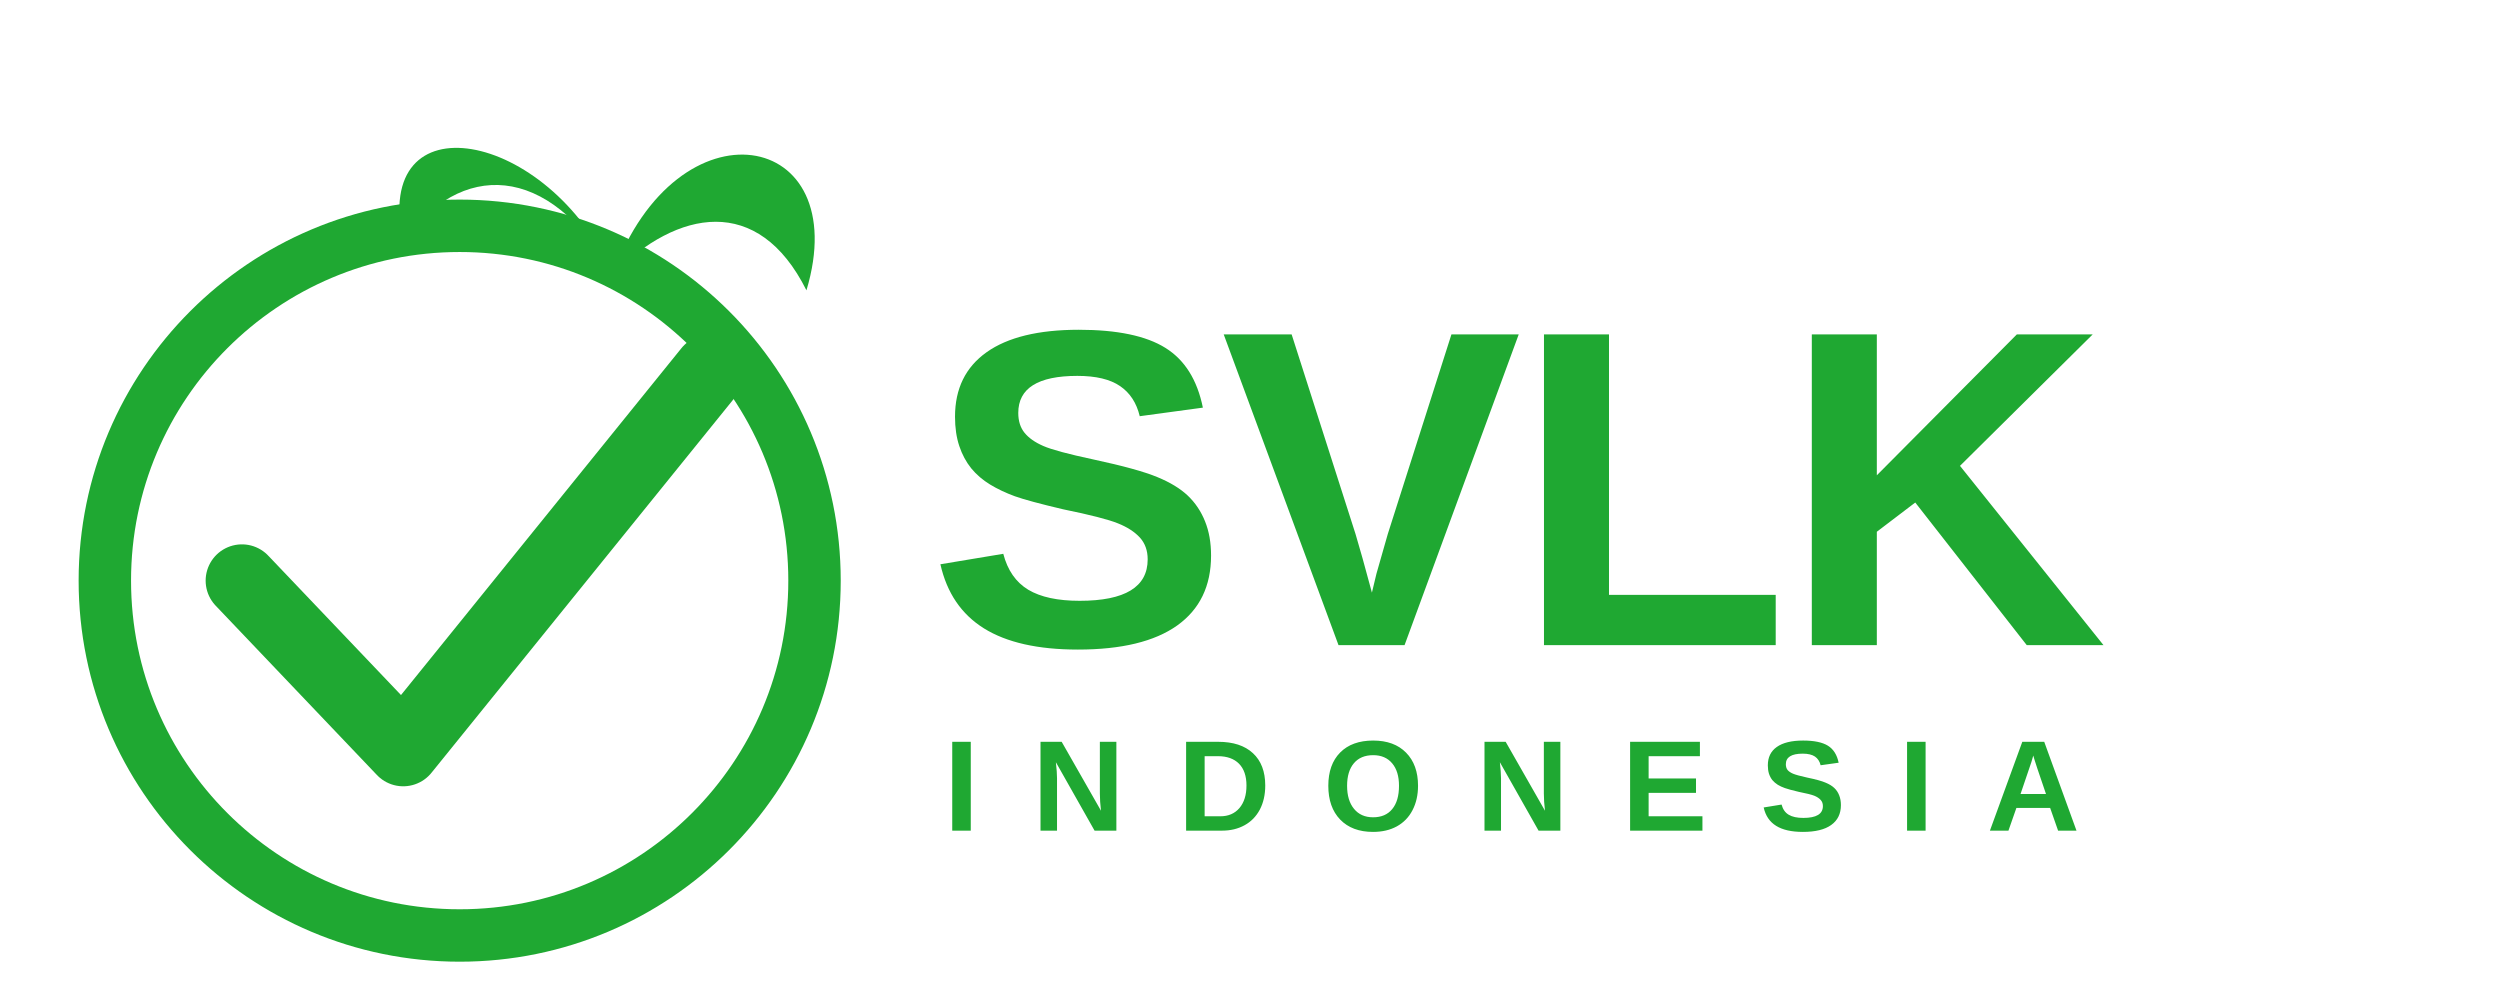
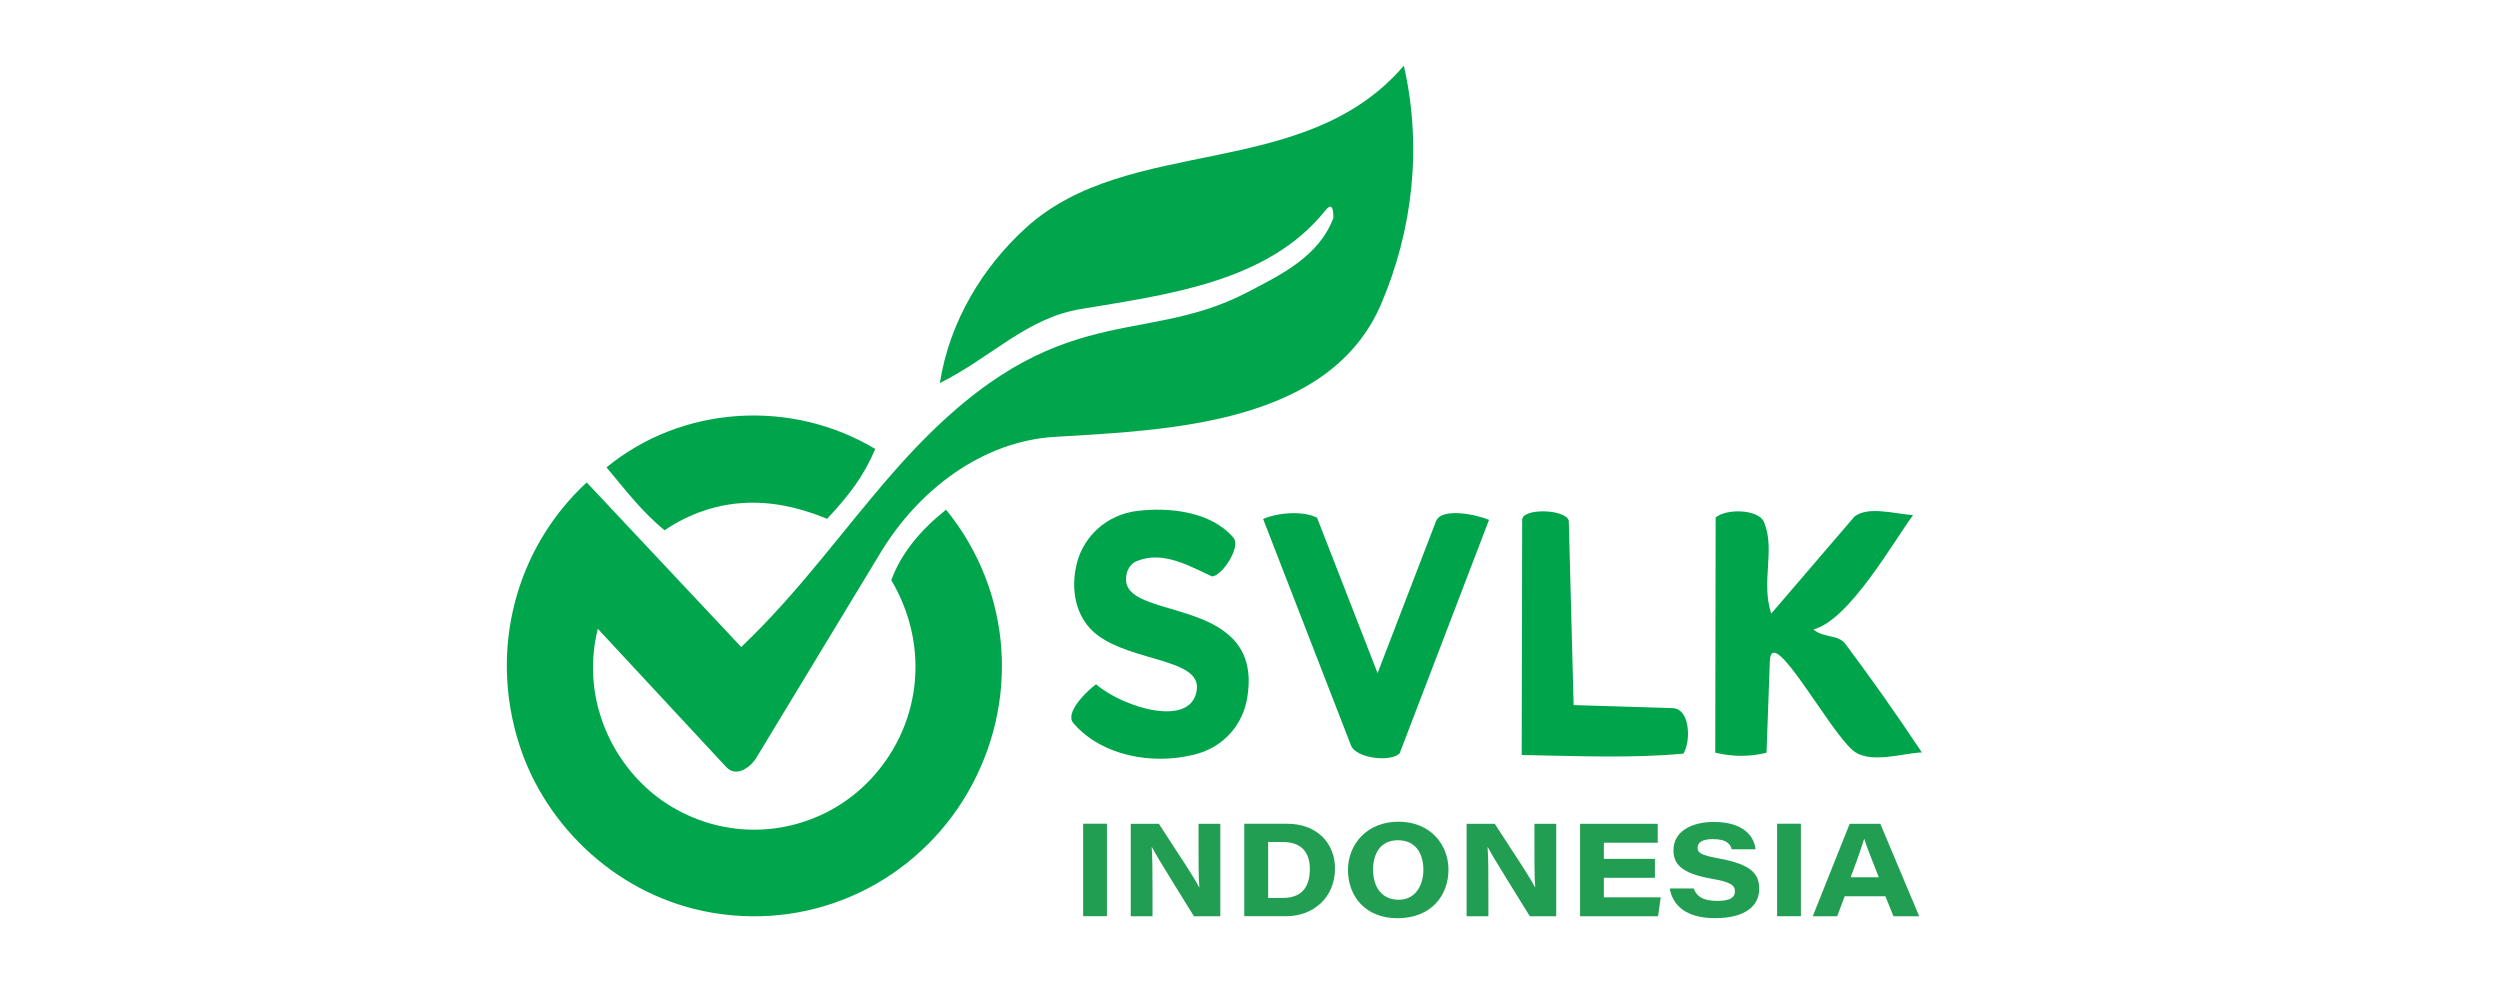
- <svg xmlns="http://www.w3.org/2000/svg" viewBox="0 0 310 122" fill="none">
-   <circle cx="57" cy="72" r="44" stroke="#1fa832" stroke-width="6.5" fill="transparent" />
-   <polyline points="30,72 50,93 88,46" stroke="#1fa832" stroke-width="9" stroke-linecap="round" stroke-linejoin="round" />
-   <path d="M76,34 C68,16 46,12 50,30 C57,20 68,20 76,34Z" fill="#1fa832" />
-   <path d="M76,34 C84,12 106,16 100,36 C94,24 84,26 76,34Z" fill="#1fa832" />
-   <text x="115" y="80" font-family="'Arial Black',Impact,Arial,sans-serif" font-weight="900" font-size="56" fill="#1fa832" letter-spacing="-1">SVLK</text>
-   <text x="117" y="103" font-family="Arial,Helvetica,sans-serif" font-weight="700" font-size="16" fill="#1fa832" letter-spacing="6.5">INDONESIA</text>
+ <svg xmlns="http://www.w3.org/2000/svg" id="Layer_1" version="1.1" viewBox="0 0 310 122">
+   <defs>
+     <style>
+       .st0 {
+         fill: #00a54b;
+       }
+ 
+       .st1 {
+         fill: #229e53;
+       }
+ 
+       .st2 {
+         fill: #00a54c;
+       }
+     </style>
+   </defs>
+   <path class="st0" d="M224.87,78.05c1.18,1.08,3.04.57,3.96,1.8,3.26,4.37,6.17,8.47,9.48,13.45-2.37.08-6.52,1.52-8.59-.28-3.11-2.71-10.08-15.85-10.26-11.03l-.41,11.35c-2.08.5-4.09.53-6.36-.01l.05-29.15c1.26-1.14,5.32-1.07,6,.56,1.43,3.44-.41,7.35.89,11.35l10.32-12.03c1.68-1.32,4.86-.37,7.27-.18-2.39,3.2-7.92,13.05-12.36,14.17Z" />
+   <path class="st0" d="M148.04,93.58c-5.21,1.3-11.48.13-14.95-3.92-1.12-1.31,1.81-4.09,2.82-4.81,3.39,2.92,11.96,5.51,12.5.61.41-3.77-7.92-3.42-12.28-6.67-2.85-2.13-3.45-5.86-2.54-9.16.84-3.05,3.54-5.81,7.45-6.28s9.14.05,11.92,3.34c.94,1.11-1.38,4.7-2.66,4.79-2.7-1.23-6.04-3.24-9.3-1.92-1.18.48-1.43,1.7-1.36,2.52.46,4.91,17.3,1.85,14.98,14.65-.52,2.87-2.6,5.87-6.58,6.86Z" />
+   <path class="st0" d="M178.07,64.63c.66-1.71,4.89-.87,6.57-.17l-11.08,28.95c-1.15,1.15-5.41.61-6.03-.96l-10.9-28.09c1.72-.8,5.04-1.06,6.69-.15l7.5,19.26,7.24-18.83Z" />
+   <path class="st0" d="M207.41,87.81c2.2.07,2.27,4.15,1.33,5.64-6.28.59-13.06.3-20.05.17l.06-29.16c0-1.49,5.38-1.35,5.78.1l.6,22.87,12.27.38Z" />
+   <g>
+     <path class="st2" d="M165.34,27c.01-1.48-.33-1.76-1.04-.85-7.08,8.83-19.5,10.37-30.28,12.17-6.76,1.13-11.01,5.95-17.48,9.18,1.21-7.69,5.34-14.4,10.66-19.24,12.78-11.63,34.55-5.7,46.88-20.12,2.3,10.19,1.07,20.38-2.77,29.45-6.34,14.99-26.27,15.74-40.51,16.58-9.06.54-16.94,6.64-21.6,14.34l-15.42,25.46c-.71,1.17-2.47,2.5-3.74,1.13l-15.91-17.13c-2.31,9.24,2.35,18.07,9.26,22.13,8.27,4.86,18.12,3.05,24.17-3.06,6.65-6.71,7.88-16.81,2.96-25.1,1.24-3.38,3.64-6.22,6.79-8.74,8.3,10.19,9.11,24.12,2.61,35.21-6.32,10.78-18.63,16.95-31.54,14.78-11.65-1.96-20.71-10.65-23.98-20.83-3.83-11.91-.4-24.45,8.35-32.54l19.16,20.41c7.35-6.99,12.63-14.58,18.99-21.81,19.56-22.24,30.03-15.01,43.8-22.19,4.22-2.2,8.85-4.44,10.65-9.23Z" />
+     <path class="st0" d="M102.56,64.34c-7.12-2.99-13.95-2.73-20.16,1.41-2.7-2.22-4.52-4.58-7.19-7.8,9.4-7.69,22.89-8.52,33.32-2.28-1.47,3.47-3.26,5.74-5.97,8.67Z" />
+   </g>
+   <g>
+     <path class="st1" d="M137.26,102.14v11.47h-2.95v-11.47h2.95Z" />
+     <path class="st1" d="M140.21,113.62v-11.47h3.49c3.32,5.11,4.26,6.48,4.99,7.87h.03c-.11-1.16-.1-3.36-.1-5.25v-2.62h2.7v11.47h-3.27c-.99-1.62-4.54-7.26-5.21-8.57h-.03c.1,1.41.1,3.04.1,5.08v3.49h-2.7Z" />
+     <path class="st1" d="M154.29,102.14h5.25c3.89,0,6,2.52,6,5.53,0,3.67-2.72,5.94-6.06,5.94h-5.19v-11.47ZM157.24,111.34h1.87c2.13,0,3.31-1.17,3.31-3.58,0-2.05-1.02-3.32-3.28-3.35h-1.89v6.94Z" />
+     <path class="st1" d="M179.61,107.84c0,3.17-2.11,6.02-6.33,6.02-3.92,0-6.13-2.66-6.13-6.01,0-3.15,2.35-5.96,6.27-5.96s6.19,2.82,6.19,5.94ZM170.26,107.82c0,2.13,1.04,3.75,3.19,3.75s3.05-1.92,3.05-3.7c0-1.98-.92-3.68-3.16-3.68s-3.08,1.77-3.08,3.63Z" />
+     <path class="st1" d="M181.86,113.62v-11.47h3.49c3.32,5.11,4.26,6.48,4.99,7.87h.03c-.11-1.16-.1-3.36-.1-5.25v-2.62h2.7v11.47h-3.27c-.99-1.62-4.54-7.26-5.21-8.57h-.03c.1,1.41.1,3.04.1,5.08v3.49h-2.7Z" />
+     <path class="st1" d="M205.21,108.85h-6.33v2.42h7.05l-.33,2.35h-9.67v-11.47h9.63v2.35h-6.68v2h6.33v2.35Z" />
+     <path class="st1" d="M210.02,110.16c.32.94,1.08,1.55,2.93,1.55,1.72,0,2.18-.5,2.18-1.19,0-.74-.51-1.15-2.85-1.55-4.06-.7-4.77-2.02-4.77-3.55,0-2.33,2.25-3.5,4.99-3.5,3.97,0,5.06,2.04,5.19,3.39h-2.95c-.15-.54-.52-1.26-2.34-1.26-1.28,0-1.9.4-1.9,1.08,0,.62.47.92,2.56,1.3,4.39.79,5.08,2.11,5.08,3.79,0,2.01-1.58,3.63-5.48,3.63-3.64,0-5.26-1.62-5.61-3.68h2.95Z" />
+     <path class="st1" d="M223.31,102.14v11.47h-2.95v-11.47h2.95Z" />
+     <path class="st1" d="M228.74,111.14l-.93,2.48h-3.03l4.58-11.47h3.8l4.82,11.47h-3.19l-1-2.48h-5.04ZM232.97,108.78c-1.02-2.55-1.52-3.87-1.8-4.76h-.02c-.26.87-.84,2.59-1.67,4.76h3.48Z" />
+   </g>
</svg>
